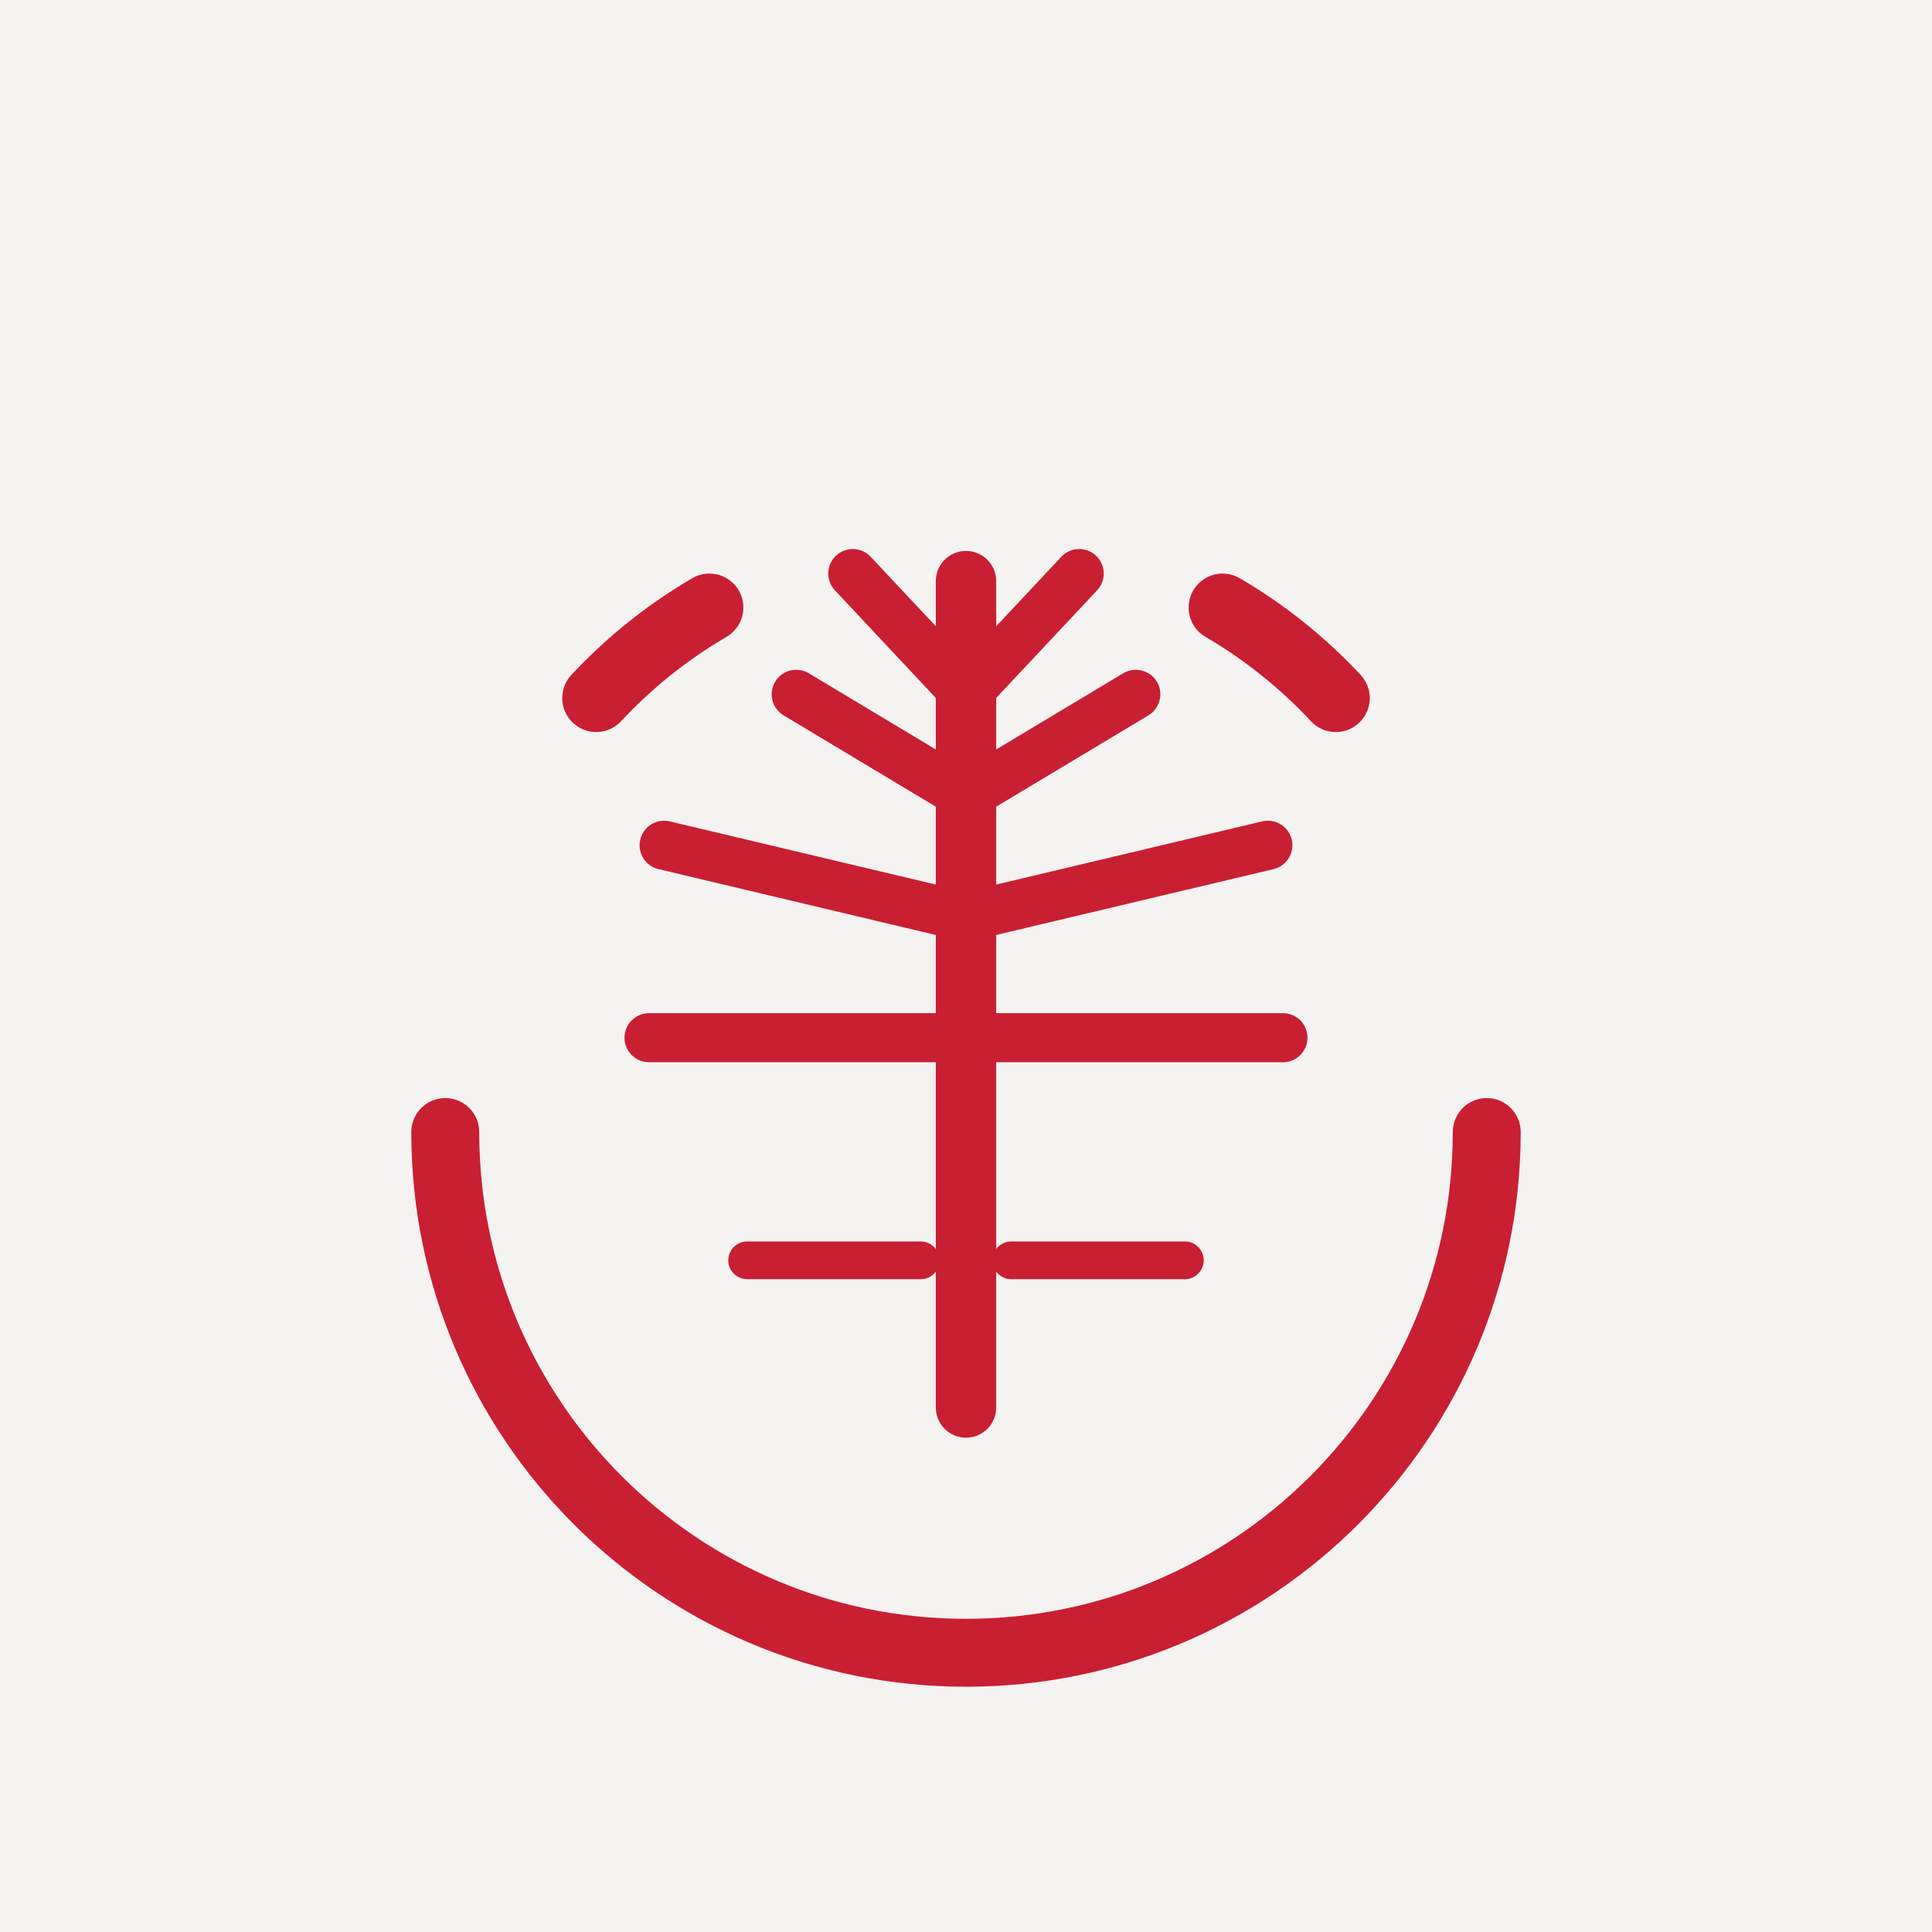
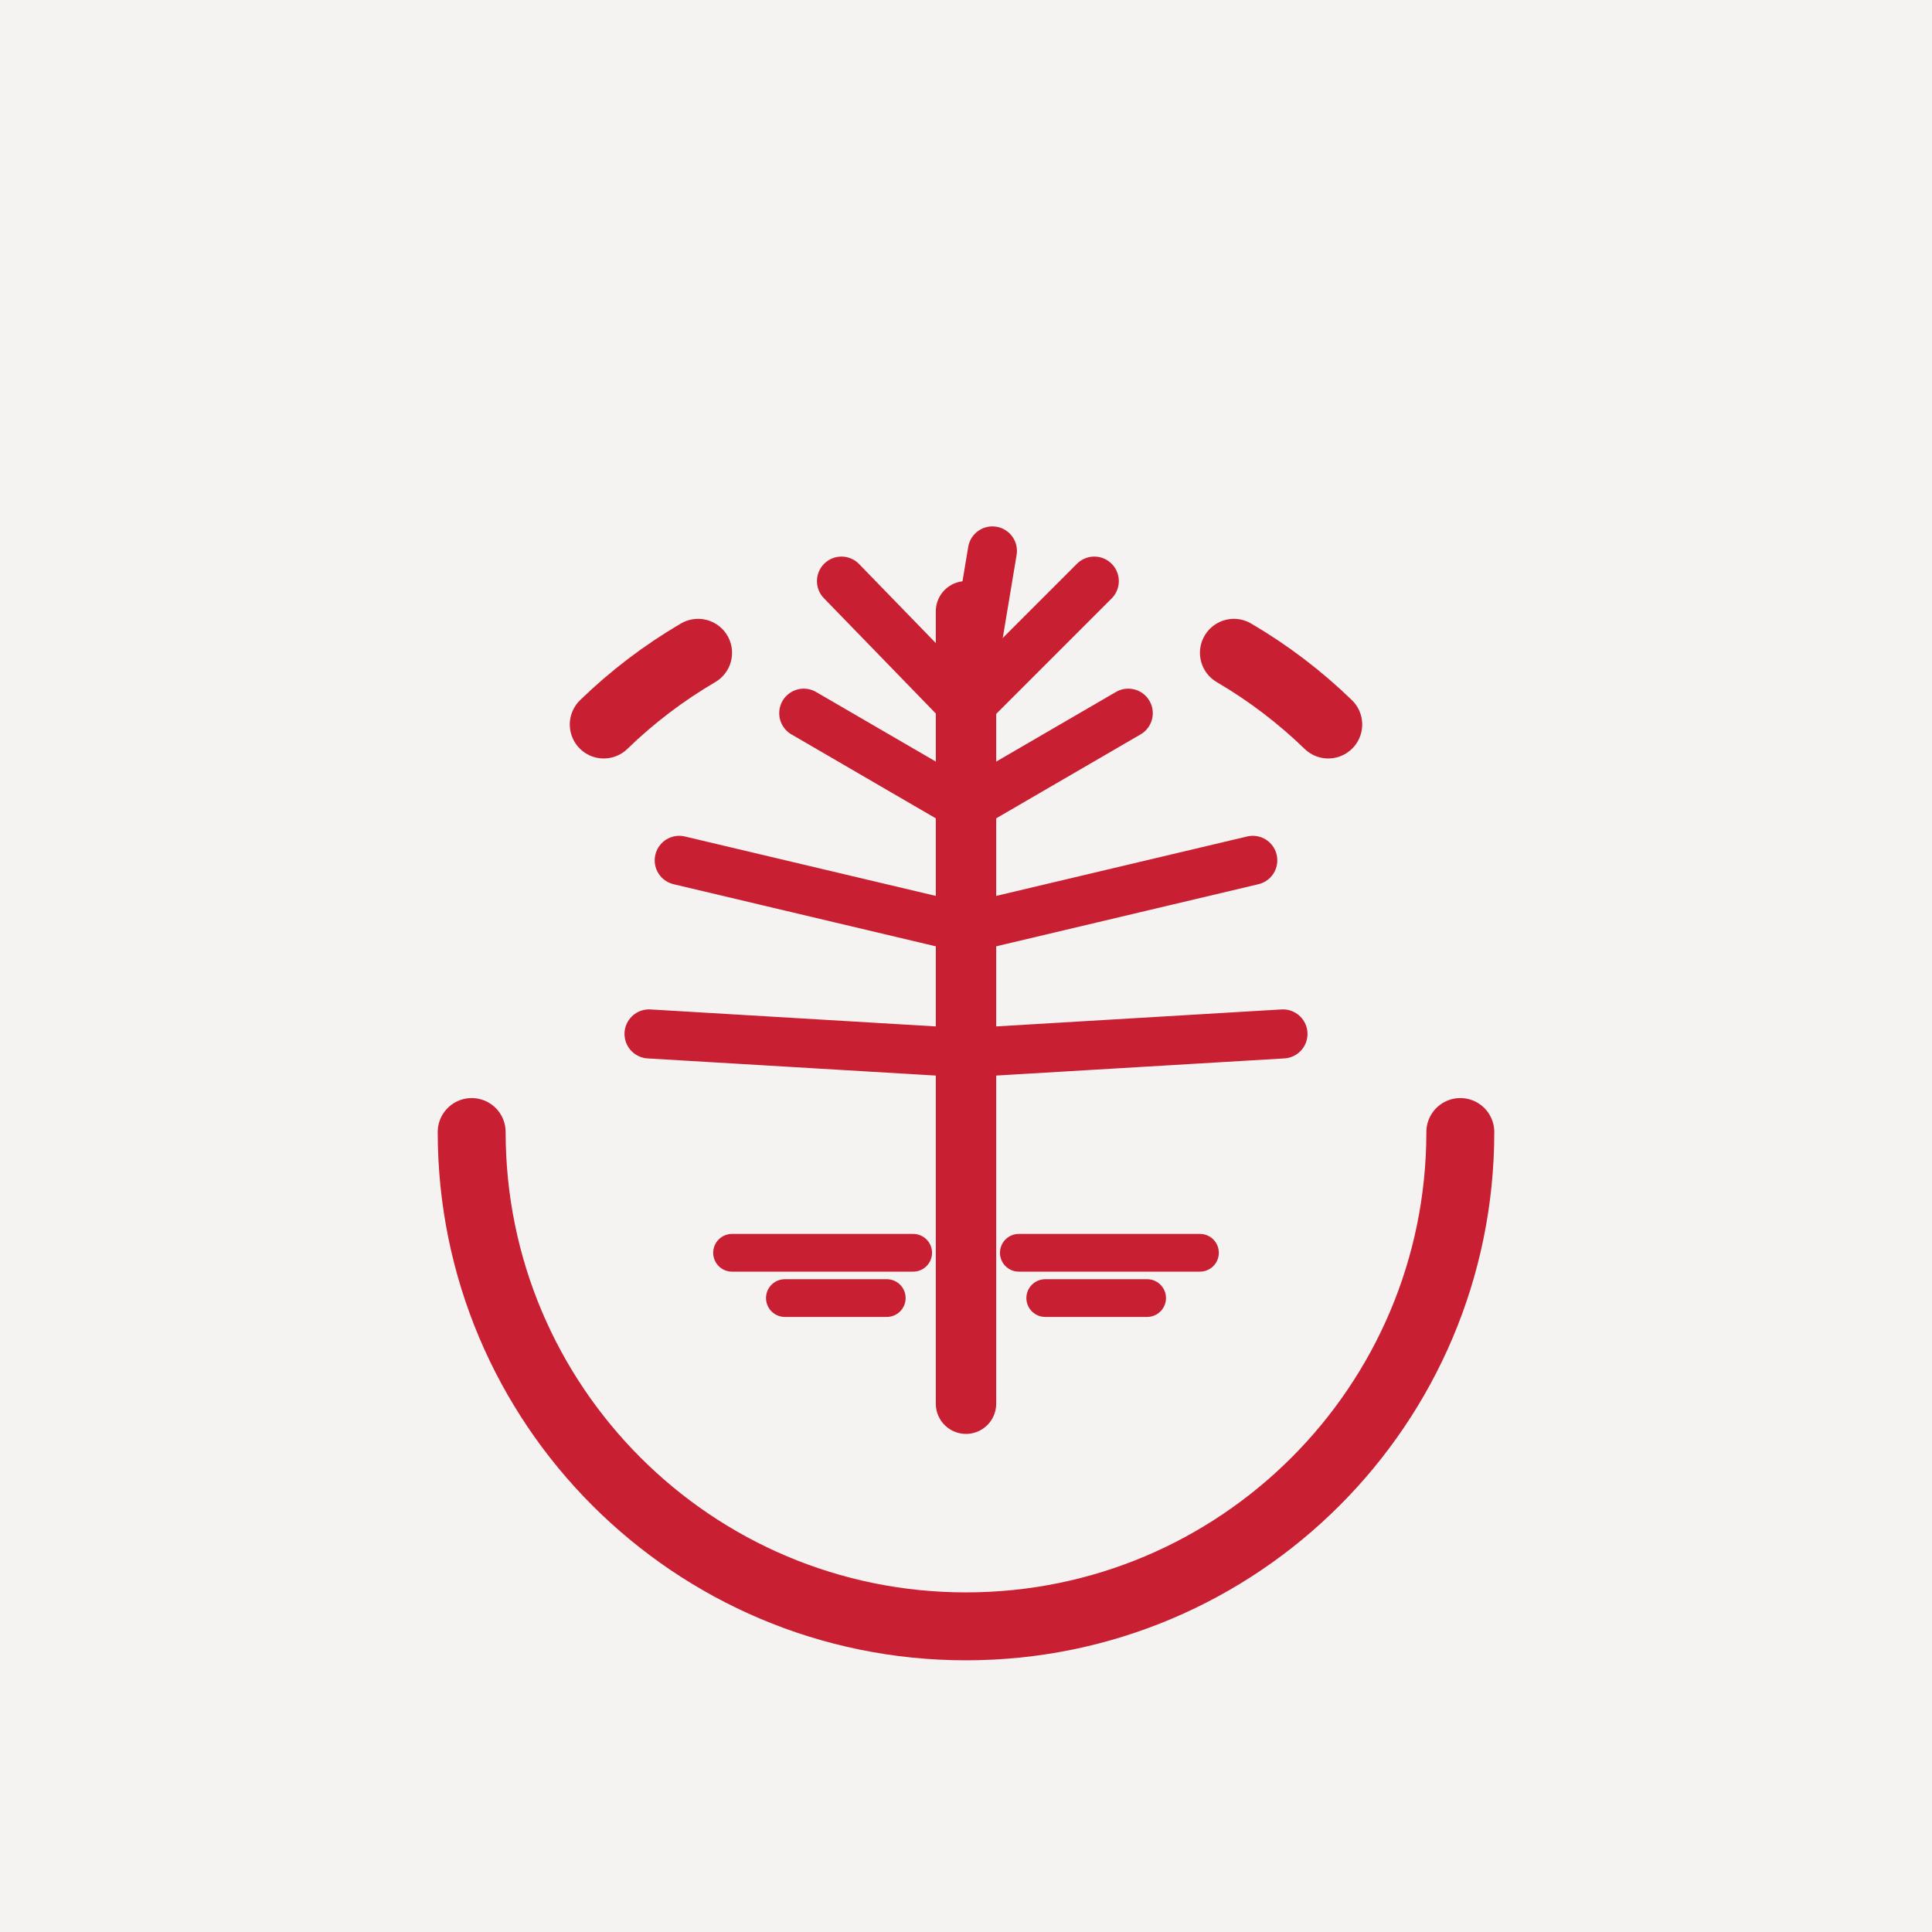
<svg xmlns="http://www.w3.org/2000/svg" viewBox="0 0 512 512" role="img" aria-label="ShoreVest icon">
  <rect width="512" height="512" fill="#f5f2f2" />
  <g fill="none" stroke="#c91f32" stroke-linecap="round" stroke-linejoin="round">
-     <path d="M118 300a138 138 0 1 0 276 0" stroke-width="18" />
-     <path d="M188 161a132 132 0 0 0-30 24" stroke-width="18" />
-     <path d="M324 161a132 132 0 0 1 30 24" stroke-width="18" />
-     <path d="M256 373V154" stroke-width="16" />
-     <path d="M256 184l-30-32" stroke-width="13" />
-     <path d="M256 184l30-32" stroke-width="13" />
-     <path d="M256 211l-45-27" stroke-width="13" />
-     <path d="M256 211l45-27" stroke-width="13" />
-     <path d="M256 243l-80-19" stroke-width="13" />
-     <path d="M256 243l80-19" stroke-width="13" />
-     <path d="M256 275h-84" stroke-width="13" />
-     <path d="M256 275h84" stroke-width="13" />
-     <path d="M198 334h46" stroke-width="10" />
-     <path d="M268 334h46" stroke-width="10" />
+     <path d="M125 300a131 131 0 1 0 262 0" stroke-width="18" />
+     <path d="M160 192a131 131 0 0 1 25-19" stroke-width="18" />
+     <path d="M327 173a131 131 0 0 1 25 19" stroke-width="18" />
+     <path d="M256 372V162" stroke-width="16" />
+     <path d="M256 188l-33-34" stroke-width="13" />
+     <path d="M256 188l7-42" stroke-width="13" />
+     <path d="M256 188l34-34" stroke-width="13" />
+     <path d="M256 214l-43-25" stroke-width="13" />
+     <path d="M256 214l43-25" stroke-width="13" />
+     <path d="M256 246l-76-18" stroke-width="13" />
+     <path d="M256 246l76-18" stroke-width="13" />
+     <path d="M256 279l-84-5" stroke-width="13" />
+     <path d="M256 279l84-5" stroke-width="13" />
+     <path d="M194 332h48" stroke-width="10" />
+     <path d="M270 332h48" stroke-width="10" />
+     <path d="M208 344h27" stroke-width="10" />
+     <path d="M277 344h27" stroke-width="10" />
  </g>
</svg>
